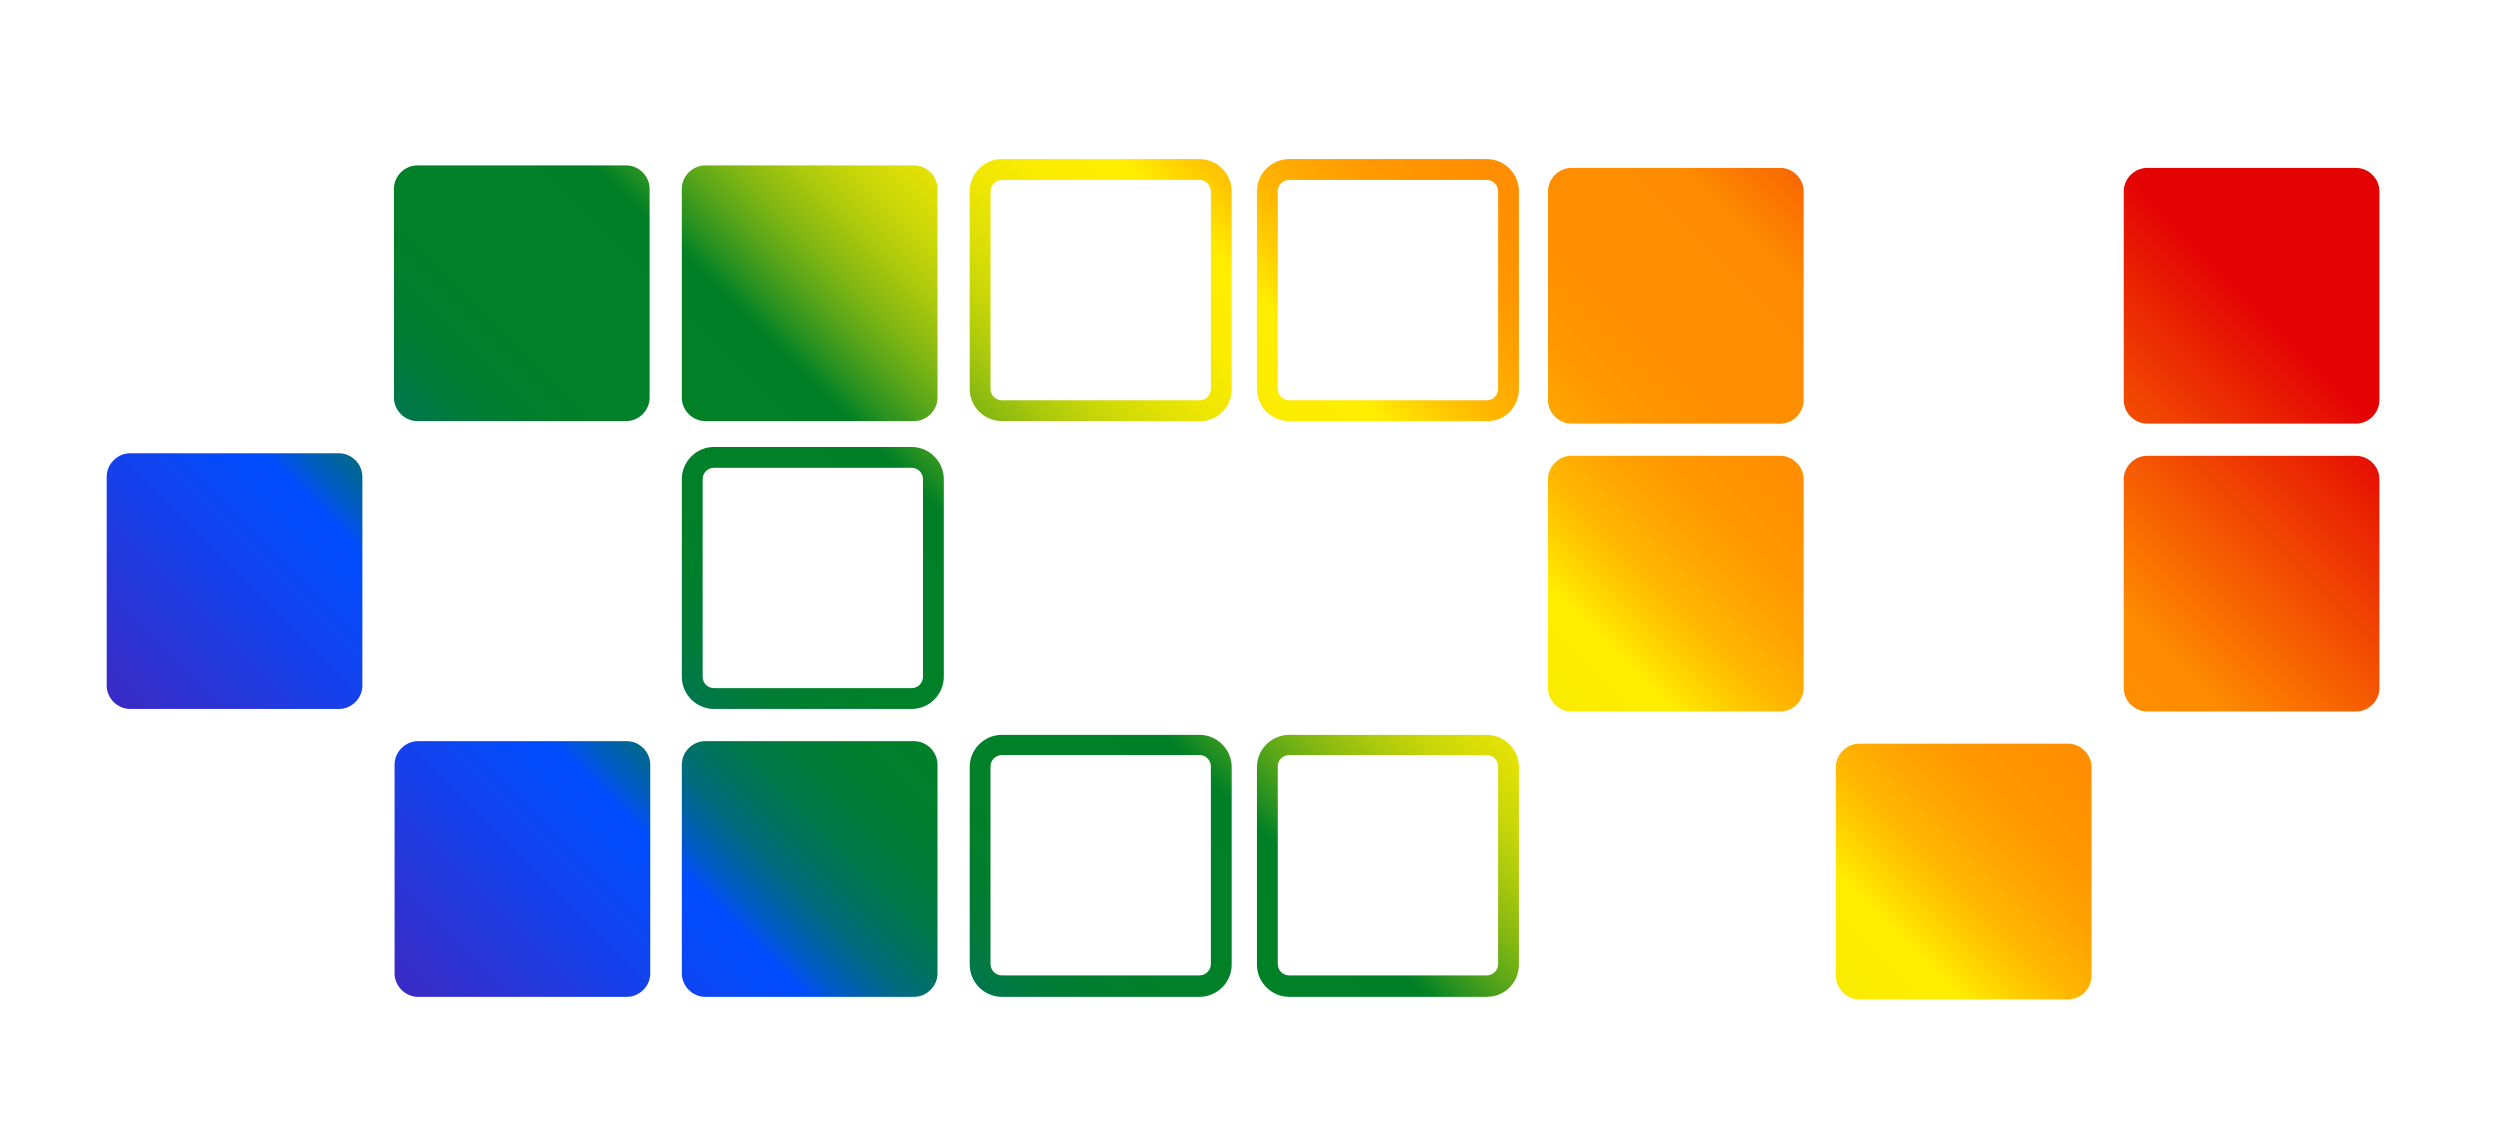
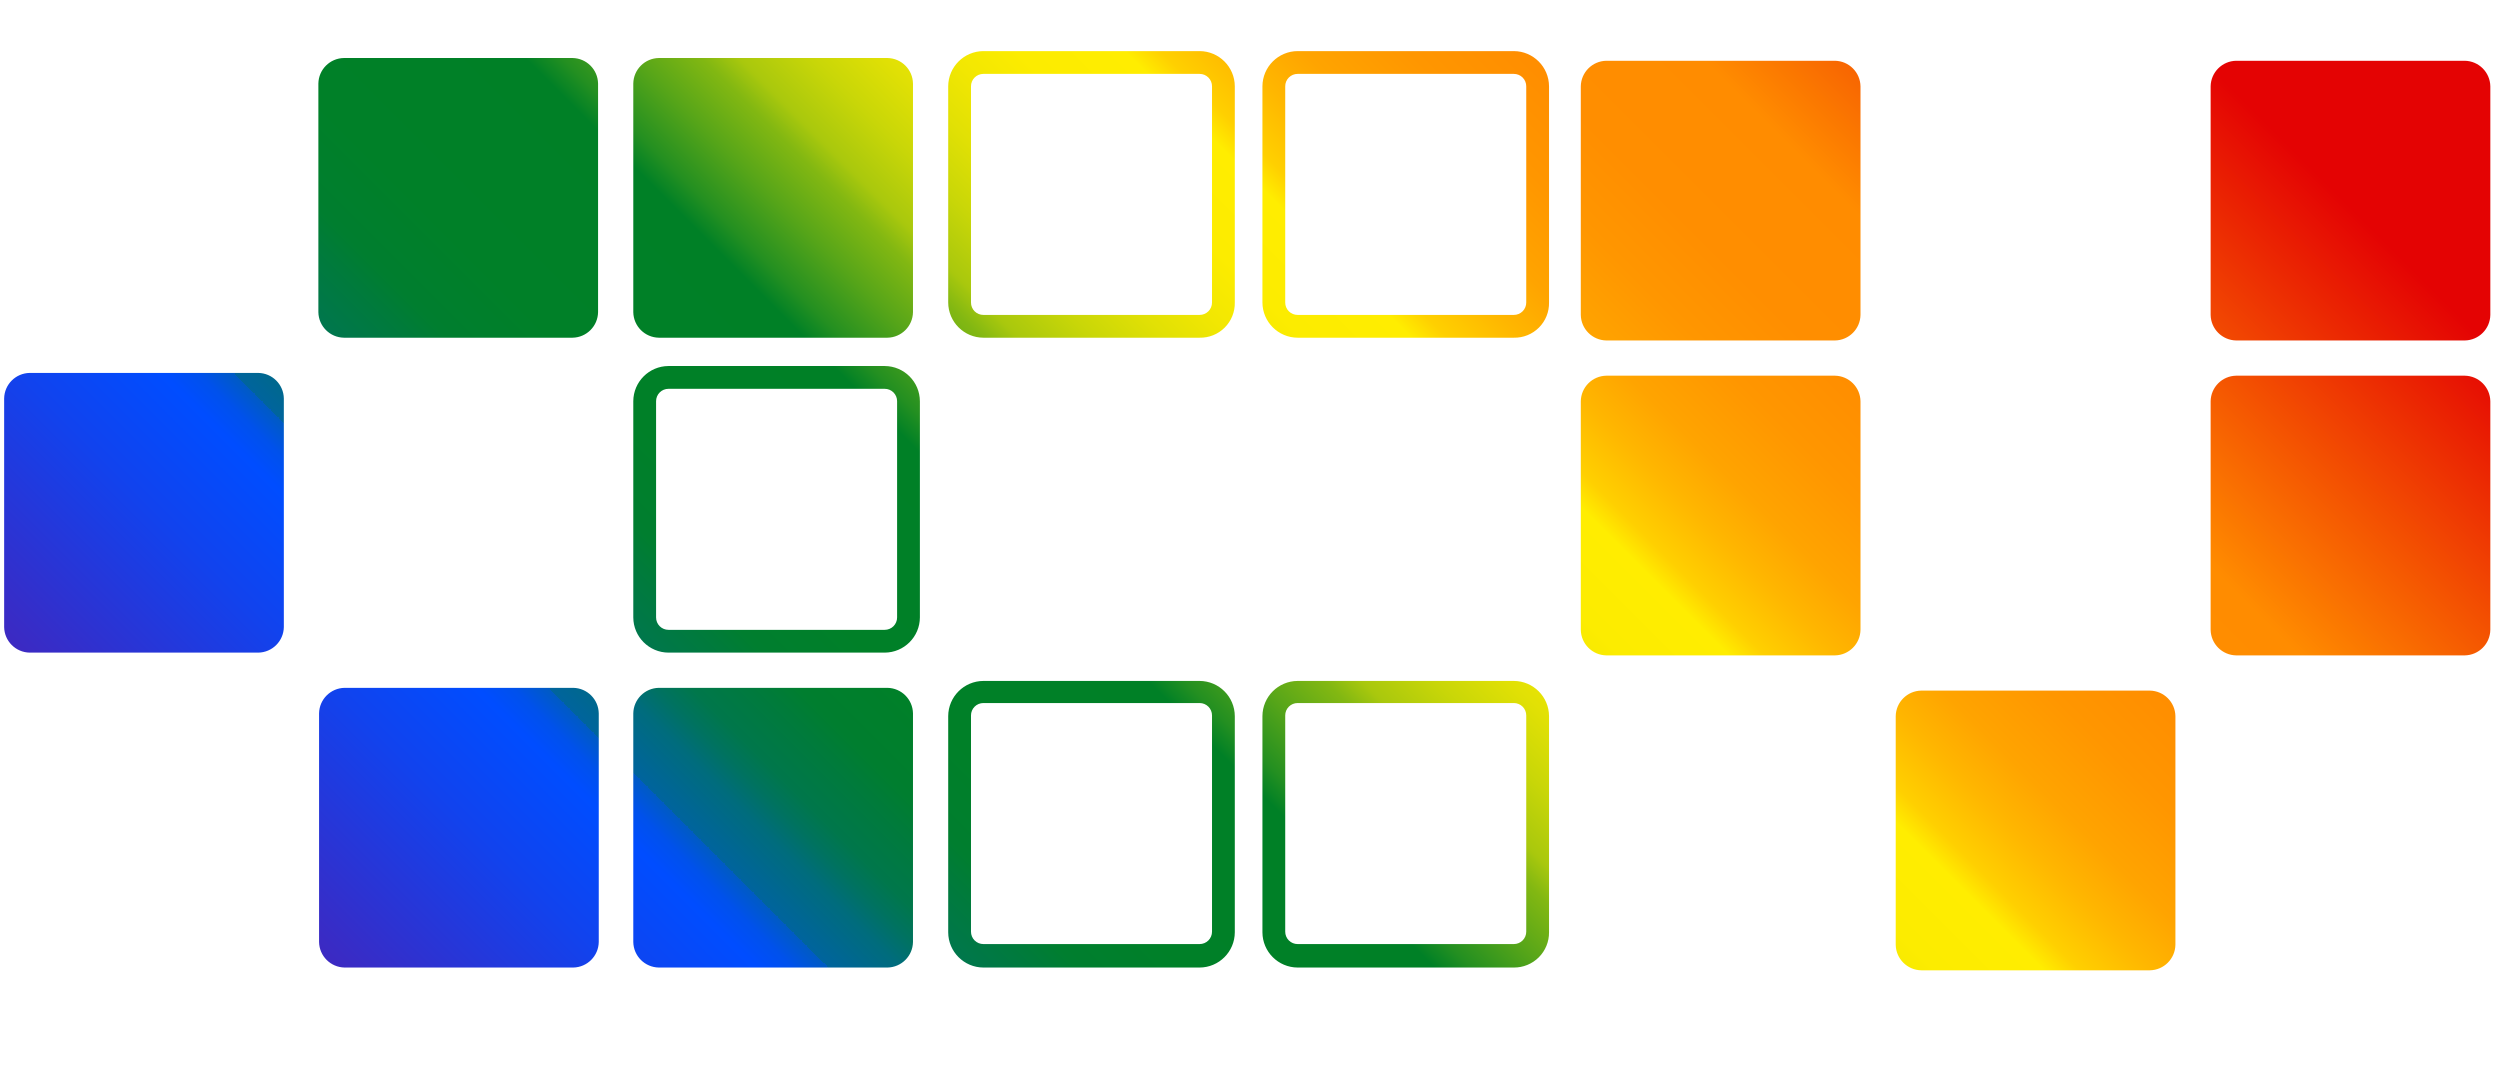
- <svg xmlns="http://www.w3.org/2000/svg" xmlns:xlink="http://www.w3.org/1999/xlink" version="1.1" id="Layer_1" class="logo-rainbow" x="0px" y="0px" viewBox="0 0 396 180" style="enable-background:new 0 0 396 180;" xml:space="preserve">
-   <style type="text/css">
- 	.st0{clip-path:url(#SVGID_2_);fill:url(#SVGID_3_);}
- </style>
-   <g>
-     <defs>
-       <path id="SVGID_1_" d="M66.1,66.7c-2,0-3.7-1.7-3.7-3.7l0-33.1c0-2,1.7-3.7,3.7-3.7l33.1,0c2,0,3.7,1.7,3.7,3.7l0,33.1    c0,2-1.7,3.7-3.7,3.7L66.1,66.7z M144.8,66.7c2,0,3.7-1.7,3.7-3.7l0-33.1c0-2-1.7-3.7-3.7-3.7l-33.1,0c-2,0-3.7,1.7-3.7,3.7    l0,33.1c0,2,1.7,3.7,3.7,3.7L144.8,66.7z M53.7,112.3c2,0,3.7-1.7,3.7-3.7l0-33.1c0-2-1.7-3.7-3.7-3.7l-33.1,0    c-2,0-3.7,1.7-3.7,3.7l0,33.1c0,2,1.7,3.7,3.7,3.7L53.7,112.3z M99.3,157.9c2,0,3.7-1.7,3.7-3.7l0-33.1c0-2-1.7-3.7-3.7-3.7    l-33.1,0c-2,0-3.7,1.7-3.7,3.7l0,33.1c0,2,1.7,3.7,3.7,3.7L99.3,157.9z M144.8,157.9c2,0,3.7-1.7,3.7-3.7l0-33.1    c0-2-1.7-3.7-3.7-3.7l-33.1,0c-2,0-3.7,1.7-3.7,3.7l0,33.1c0,2,1.7,3.7,3.7,3.7L144.8,157.9z M195.1,61.6l0-31.3    c0-2.8-2.3-5.1-5.1-5.1l-31.3,0c-2.8,0-5.1,2.3-5.1,5.1l0,31.3c0,2.8,2.3,5.1,5.1,5.1l31.3,0C192.8,66.8,195.1,64.5,195.1,61.6z     M190,28.5c1,0,1.8,0.8,1.8,1.8l0,31.3c0,1-0.8,1.8-1.8,1.8l-31.3,0c-1,0-1.8-0.8-1.8-1.8l0-31.3c0-1,0.8-1.8,1.8-1.8L190,28.5z     M240.6,61.6l0-31.3c0-2.8-2.3-5.1-5.1-5.1l-31.3,0c-2.8,0-5.1,2.3-5.1,5.1l0,31.3c0,2.8,2.3,5.1,5.1,5.1l31.3,0    C238.3,66.8,240.6,64.5,240.6,61.6z M235.5,28.5c1,0,1.8,0.8,1.8,1.8l0,31.3c0,1-0.8,1.8-1.8,1.8l-31.3,0c-1,0-1.8-0.8-1.8-1.8    l0-31.3c0-1,0.8-1.8,1.8-1.8L235.5,28.5z M149.5,107.2l0-31.3c0-2.8-2.3-5.1-5.1-5.1l-31.3,0c-2.8,0-5.1,2.3-5.1,5.1l0,31.3    c0,2.8,2.3,5.1,5.1,5.1l31.3,0C147.2,112.3,149.5,110,149.5,107.2z M144.4,74.1c1,0,1.8,0.8,1.8,1.8l0,31.3c0,1-0.8,1.8-1.8,1.8    l-31.3,0c-1,0-1.8-0.8-1.8-1.8l0-31.3c0-1,0.8-1.8,1.8-1.8L144.4,74.1z M195.1,152.8l0-31.3c0-2.8-2.3-5.1-5.1-5.1l-31.3,0    c-2.8,0-5.1,2.3-5.1,5.1l0,31.3c0,2.8,2.3,5.1,5.1,5.1l31.3,0C192.8,157.9,195.1,155.6,195.1,152.8z M190,119.6    c1,0,1.8,0.8,1.8,1.8l0,31.3c0,1-0.8,1.8-1.8,1.8l-31.3,0c-1,0-1.8-0.8-1.8-1.8l0-31.3c0-1,0.8-1.8,1.8-1.8L190,119.6z     M240.6,152.8l0-31.3c0-2.8-2.3-5.1-5.1-5.1l-31.3,0c-2.8,0-5.1,2.3-5.1,5.1l0,31.3c0,2.8,2.3,5.1,5.1,5.1l31.3,0    C238.4,157.9,240.6,155.6,240.6,152.8z M235.5,119.6c1,0,1.8,0.8,1.8,1.8l0,31.3c0,1-0.8,1.8-1.8,1.8l-31.3,0    c-1,0-1.8-0.8-1.8-1.8l0-31.3c0-1,0.8-1.8,1.8-1.8L235.5,119.6z M285.7,75.9c0-2-1.7-3.7-3.7-3.7l-33.1,0c-2,0-3.7,1.7-3.7,3.7    l0,33.1c0,2,1.7,3.7,3.7,3.7l33.1,0c2,0,3.7-1.7,3.7-3.7L285.7,75.9z M285.7,30.3c0-2-1.7-3.7-3.7-3.7l-33.1,0    c-2,0-3.7,1.7-3.7,3.7l0,33.1c0,2,1.7,3.7,3.7,3.7l33.1,0c2,0,3.7-1.7,3.7-3.7L285.7,30.3z M331.3,121.5c0-2-1.7-3.7-3.7-3.7    l-33.1,0c-2,0-3.7,1.7-3.7,3.7l0,33.1c0,2,1.7,3.7,3.7,3.7l33.1,0c2,0,3.7-1.7,3.7-3.7L331.3,121.5z M376.9,75.9    c0-2-1.7-3.7-3.7-3.7l-33.1,0c-2,0-3.7,1.7-3.7,3.7l0,33.1c0,2,1.7,3.7,3.7,3.7l33.1,0c2,0,3.7-1.7,3.7-3.7L376.9,75.9z     M376.9,30.3c0-2-1.7-3.7-3.7-3.7l-33.1,0c-2,0-3.7,1.7-3.7,3.7l0,33.1c0,2,1.7,3.7,3.7,3.7l33.1,0c2,0,3.7-1.7,3.7-3.7    L376.9,30.3z" />
-     </defs>
-     <clipPath id="SVGID_2_">
-       <use xlink:href="#SVGID_1_" style="overflow:visible;" />
+ <svg xmlns="http://www.w3.org/2000/svg" class="logo-rainbow" viewBox="0 0 362 154.4">
+   <defs>
+     <clipPath id="a" transform="translate(-16.3 -17.8)">
+       <path d="M66.1,66.7A3.76,3.76,0,0,1,62.4,63V29.9a3.76,3.76,0,0,1,3.7-3.7H99.2a3.76,3.76,0,0,1,3.7,3.7V63a3.76,3.76,0,0,1-3.7,3.7Zm78.7,0a3.76,3.76,0,0,0,3.7-3.7V29.9a3.76,3.76,0,0,0-3.7-3.7H111.7a3.76,3.76,0,0,0-3.7,3.7V63a3.76,3.76,0,0,0,3.7,3.7ZM53.7,112.3a3.76,3.76,0,0,0,3.7-3.7V75.5a3.76,3.76,0,0,0-3.7-3.7H20.6a3.76,3.76,0,0,0-3.7,3.7v33.1a3.76,3.76,0,0,0,3.7,3.7Zm45.6,45.6a3.76,3.76,0,0,0,3.7-3.7V121.1a3.76,3.76,0,0,0-3.7-3.7H66.2a3.76,3.76,0,0,0-3.7,3.7v33.1a3.76,3.76,0,0,0,3.7,3.7Zm45.5,0a3.76,3.76,0,0,0,3.7-3.7V121.1a3.76,3.76,0,0,0-3.7-3.7H111.7a3.76,3.76,0,0,0-3.7,3.7v33.1a3.76,3.76,0,0,0,3.7,3.7Zm50.3-96.3V30.3a5.12,5.12,0,0,0-5.1-5.1H158.7a5.12,5.12,0,0,0-5.1,5.1V61.6a5.12,5.12,0,0,0,5.1,5.1H190A5,5,0,0,0,195.1,61.6ZM190,28.5a1.79,1.79,0,0,1,1.8,1.8V61.6a1.79,1.79,0,0,1-1.8,1.8H158.7a1.79,1.79,0,0,1-1.8-1.8V30.3a1.79,1.79,0,0,1,1.8-1.8Zm50.6,33.1V30.3a5.12,5.12,0,0,0-5.1-5.1H204.2a5.12,5.12,0,0,0-5.1,5.1V61.6a5.12,5.12,0,0,0,5.1,5.1h31.3A5,5,0,0,0,240.6,61.6Zm-5.1-33.1a1.79,1.79,0,0,1,1.8,1.8V61.6a1.79,1.79,0,0,1-1.8,1.8H204.2a1.79,1.79,0,0,1-1.8-1.8V30.3a1.79,1.79,0,0,1,1.8-1.8Zm-86,78.7V75.9a5.12,5.12,0,0,0-5.1-5.1H113.1a5.12,5.12,0,0,0-5.1,5.1v31.3a5.12,5.12,0,0,0,5.1,5.1h31.3A5.12,5.12,0,0,0,149.5,107.2Zm-5.1-33.1a1.79,1.79,0,0,1,1.8,1.8v31.3a1.79,1.79,0,0,1-1.8,1.8H113.1a1.79,1.79,0,0,1-1.8-1.8V75.9a1.79,1.79,0,0,1,1.8-1.8Zm50.7,78.7V121.5a5.12,5.12,0,0,0-5.1-5.1H158.7a5.12,5.12,0,0,0-5.1,5.1v31.3a5.12,5.12,0,0,0,5.1,5.1H190A5.12,5.12,0,0,0,195.1,152.8ZM190,119.6a1.79,1.79,0,0,1,1.8,1.8v31.3a1.79,1.79,0,0,1-1.8,1.8H158.7a1.79,1.79,0,0,1-1.8-1.8V121.4a1.79,1.79,0,0,1,1.8-1.8Zm50.6,33.2V121.5a5.12,5.12,0,0,0-5.1-5.1H204.2a5.12,5.12,0,0,0-5.1,5.1v31.3a5.12,5.12,0,0,0,5.1,5.1h31.3A5.06,5.06,0,0,0,240.6,152.8Zm-5.1-33.2a1.79,1.79,0,0,1,1.8,1.8v31.3a1.79,1.79,0,0,1-1.8,1.8H204.2a1.79,1.79,0,0,1-1.8-1.8V121.4a1.79,1.79,0,0,1,1.8-1.8Zm50.2-43.7a3.76,3.76,0,0,0-3.7-3.7H248.9a3.76,3.76,0,0,0-3.7,3.7V109a3.76,3.76,0,0,0,3.7,3.7H282a3.76,3.76,0,0,0,3.7-3.7Zm0-45.6a3.76,3.76,0,0,0-3.7-3.7H248.9a3.76,3.76,0,0,0-3.7,3.7V63.4a3.76,3.76,0,0,0,3.7,3.7H282a3.76,3.76,0,0,0,3.7-3.7Zm45.6,91.2a3.76,3.76,0,0,0-3.7-3.7H294.5a3.76,3.76,0,0,0-3.7,3.7v33.1a3.76,3.76,0,0,0,3.7,3.7h33.1a3.76,3.76,0,0,0,3.7-3.7Zm45.6-45.6a3.76,3.76,0,0,0-3.7-3.7H340.1a3.76,3.76,0,0,0-3.7,3.7V109a3.76,3.76,0,0,0,3.7,3.7h33.1a3.76,3.76,0,0,0,3.7-3.7Zm0-45.6a3.76,3.76,0,0,0-3.7-3.7H340.1a3.76,3.76,0,0,0-3.7,3.7V63.4a3.76,3.76,0,0,0,3.7,3.7h33.1a3.76,3.76,0,0,0,3.7-3.7Z" style="fill: none" />
    </clipPath>
-     <linearGradient id="SVGID_3_" gradientUnits="userSpaceOnUse" x1="94.582" y1="-34.072" x2="352.812" y2="224.158" gradientTransform="matrix(-1 2.934817e-05 2.934817e-05 1 420.996 -6.255210e-03)">
-       <stop offset="9.867788e-02" style="stop-color:#E40303" />
-       <stop offset="0.236" style="stop-color:#FF8C00" />
-       <stop offset="0.293" style="stop-color:#FF8E00" />
-       <stop offset="0.323" style="stop-color:#FF9600" />
-       <stop offset="0.347" style="stop-color:#FFA400" />
-       <stop offset="0.368" style="stop-color:#FFB700" />
-       <stop offset="0.386" style="stop-color:#FFD000" />
-       <stop offset="0.403" style="stop-color:#FFED00" />
-       <stop offset="0.429" style="stop-color:#FCEC00" />
-       <stop offset="0.45" style="stop-color:#F2E702" />
-       <stop offset="0.469" style="stop-color:#E0E005" />
-       <stop offset="0.488" style="stop-color:#C8D608" />
-       <stop offset="0.506" style="stop-color:#A9C80D" />
-       <stop offset="0.523" style="stop-color:#83B812" />
-       <stop offset="0.54" style="stop-color:#56A519" />
-       <stop offset="0.556" style="stop-color:#238F21" />
-       <stop offset="0.566" style="stop-color:#008026" />
-       <stop offset="0.64" style="stop-color:#008028" />
-       <stop offset="0.666" style="stop-color:#007E2F" />
-       <stop offset="0.685" style="stop-color:#007B3A" />
-       <stop offset="0.7" style="stop-color:#00774B" />
-       <stop offset="0.713" style="stop-color:#007261" />
-       <stop offset="0.725" style="stop-color:#006C7D" />
-       <stop offset="0.735" style="stop-color:#00649D" />
-       <stop offset="0.745" style="stop-color:#005BC3" />
-       <stop offset="0.753" style="stop-color:#0051EC" />
-       <stop offset="0.757" style="stop-color:#004DFF" />
-       <stop offset="0.799" style="stop-color:#1143EE" />
-       <stop offset="0.884" style="stop-color:#3D29C1" />
-       <stop offset="0.98" style="stop-color:#750787" />
+     <linearGradient id="b" x1="-227.42" y1="216.07" x2="30.78" y2="-42.13" gradientTransform="translate(82.71 164.2) rotate(180)" gradientUnits="userSpaceOnUse">
+       <stop offset="0.1" stop-color="#e40303" />
+       <stop offset="0.24" stop-color="#ff8c00" />
+       <stop offset="0.29" stop-color="#ff8e00" />
+       <stop offset="0.32" stop-color="#ff9600" />
+       <stop offset="0.35" stop-color="#ffa400" />
+       <stop offset="0.37" stop-color="#ffb700" />
+       <stop offset="0.39" stop-color="#ffd000" />
+       <stop offset="0.4" stop-color="#ffed00" />
+       <stop offset="0.43" stop-color="#fcec00" />
+       <stop offset="0.45" stop-color="#f2e702" />
+       <stop offset="0.47" stop-color="#e0e005" />
+       <stop offset="0.49" stop-color="#c8d608" />
+       <stop offset="0.51" stop-color="#a9c80d" />
+       <stop offset="0.52" stop-color="#83b812" />
+       <stop offset="0.54" stop-color="#56a519" />
+       <stop offset="0.56" stop-color="#238f21" />
+       <stop offset="0.57" stop-color="#008026" />
+       <stop offset="0.64" stop-color="#008028" />
+       <stop offset="0.67" stop-color="#007e2f" />
+       <stop offset="0.68" stop-color="#007b3a" />
+       <stop offset="0.7" stop-color="#00774b" />
+       <stop offset="0.71" stop-color="#007261" />
+       <stop offset="0.72" stop-color="#006c7d" />
+       <stop offset="0.74" stop-color="#00649d" />
+       <stop offset="0.74" stop-color="#005bc3" />
+       <stop offset="0.75" stop-color="#0051ec" />
+       <stop offset="0.76" stop-color="#004dff" />
+       <stop offset="0.8" stop-color="#1143ee" />
+       <stop offset="0.88" stop-color="#3d29c1" />
+       <stop offset="0.98" stop-color="#750787" />
    </linearGradient>
-     <polygon class="st0" points="16.3,172.2 378.3,172.2 378.3,17.8 16.3,17.9  " />
+   </defs>
+   <g style="clip-path: url(#a)">
+     <polygon points="0 154.4 362 154.4 362 0 0 0.1 0 154.4" style="fill: url(#b)" />
  </g>
</svg>
